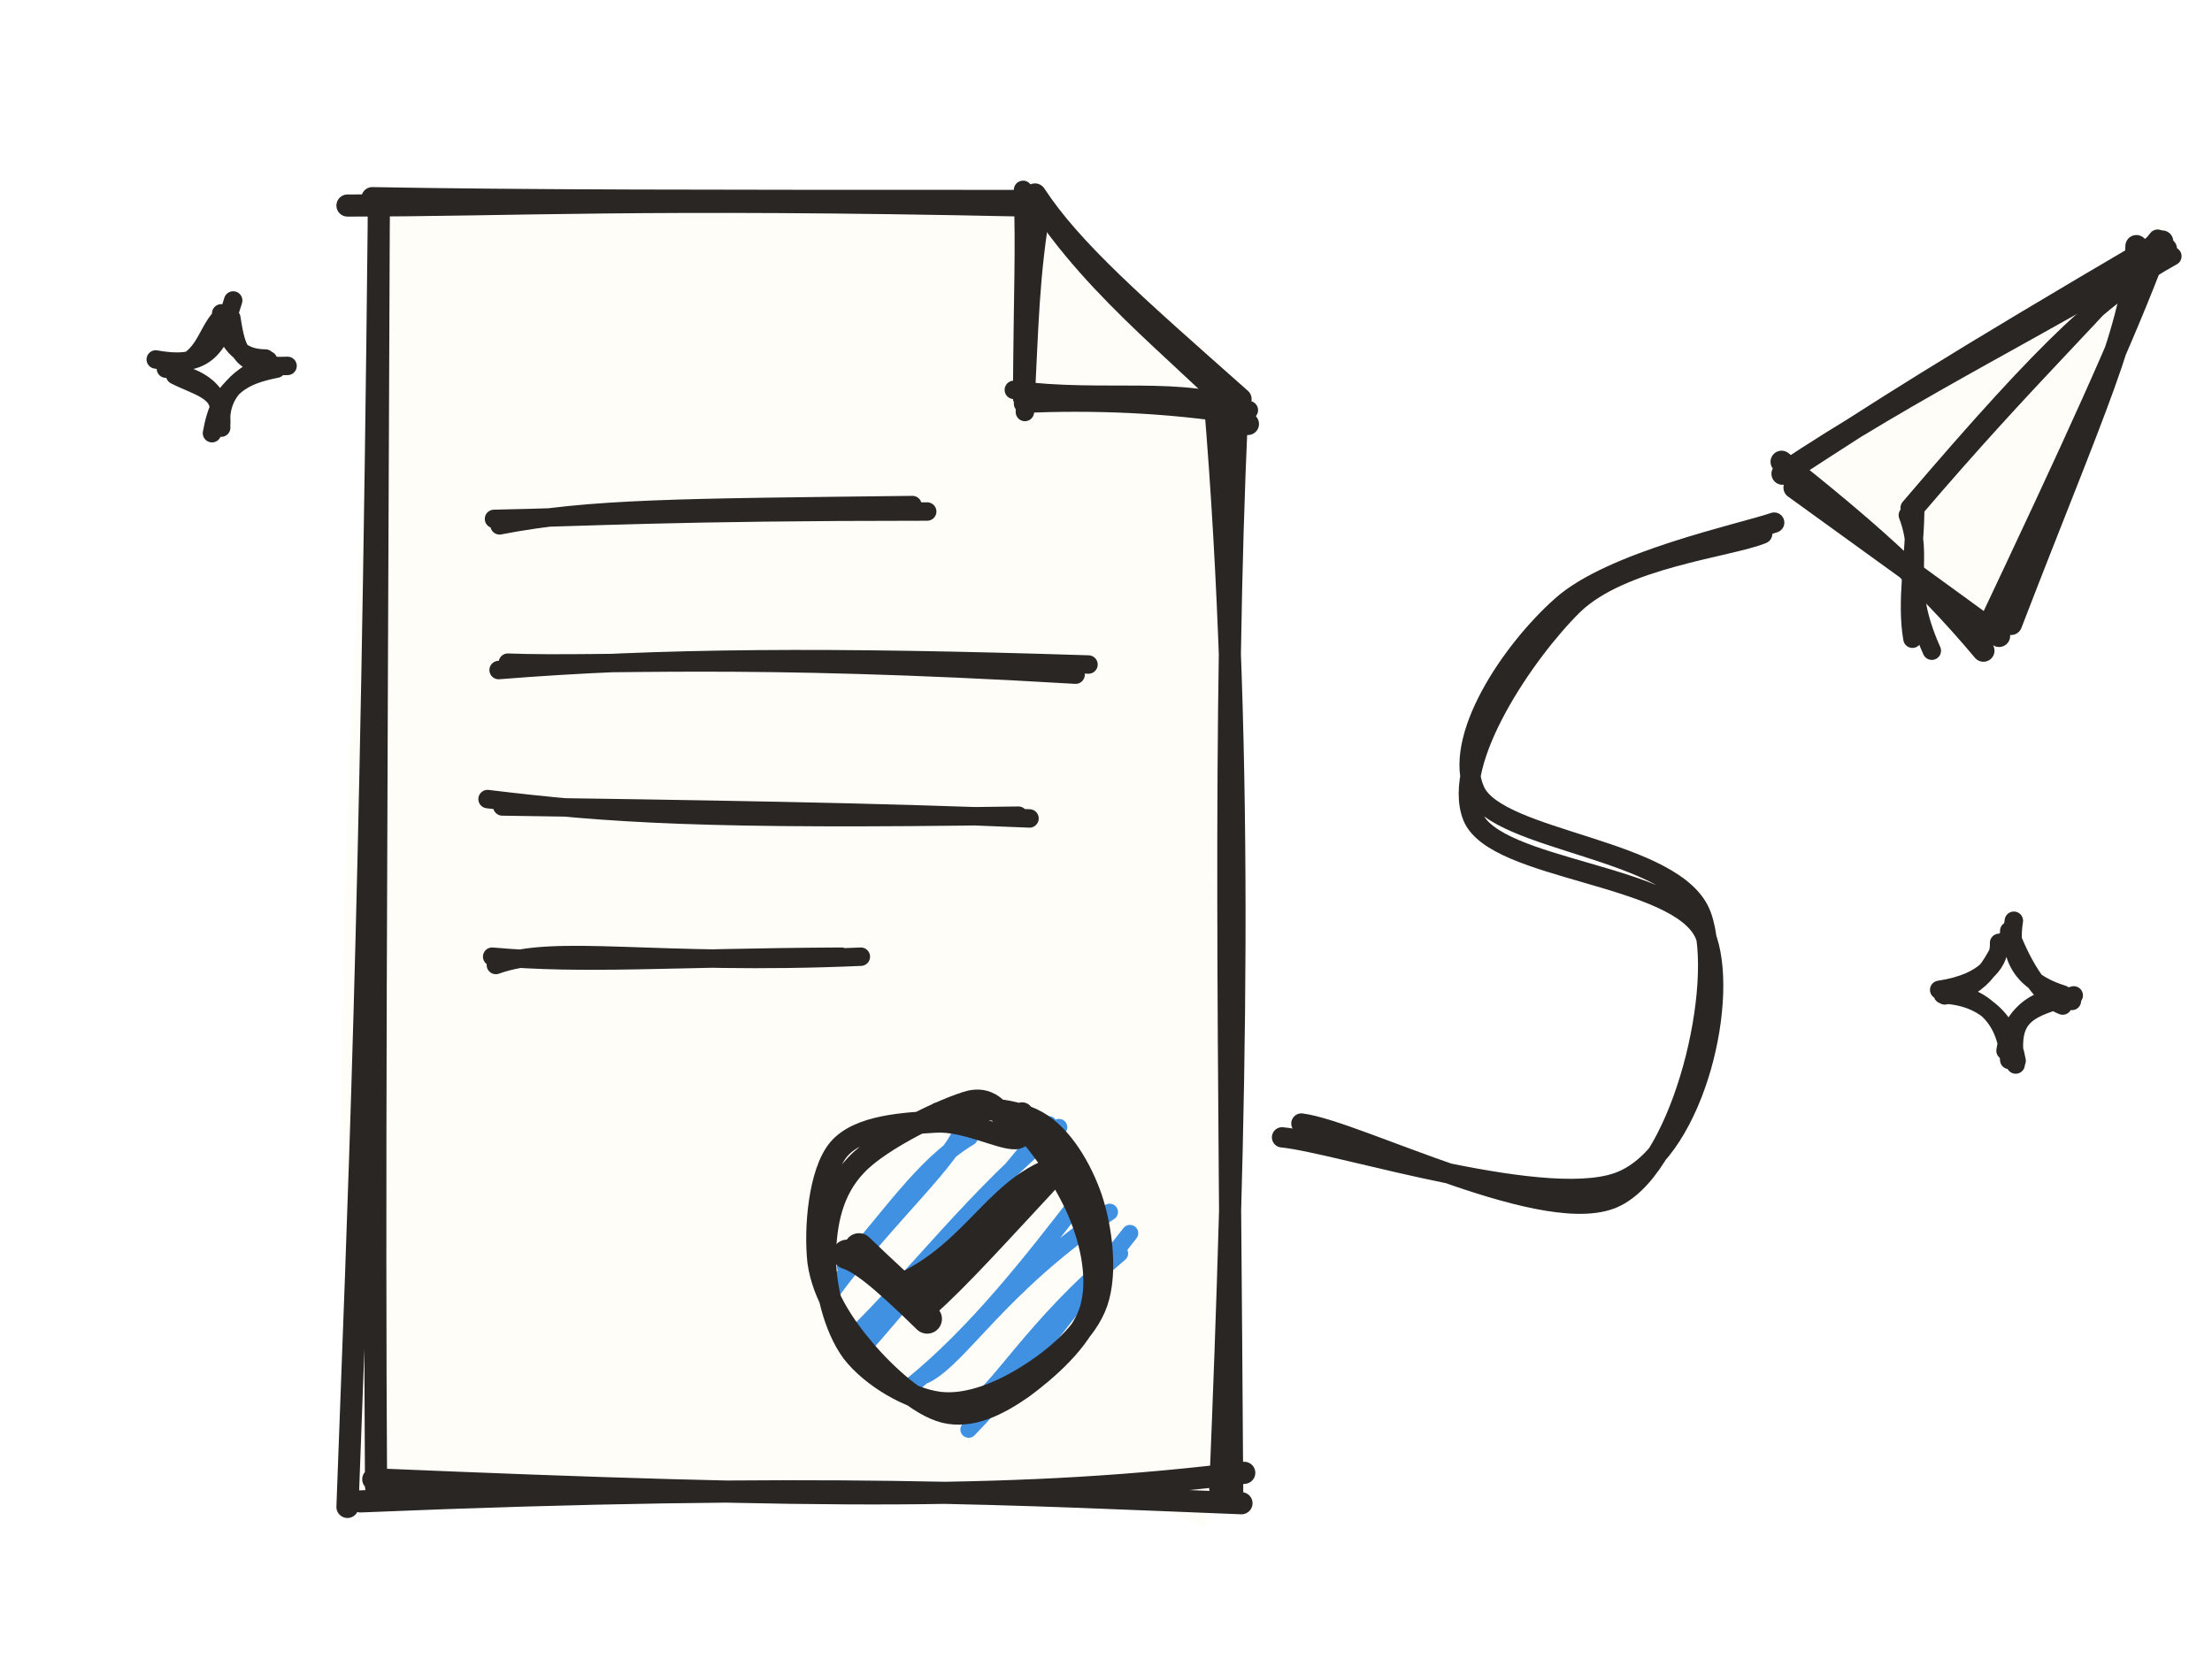
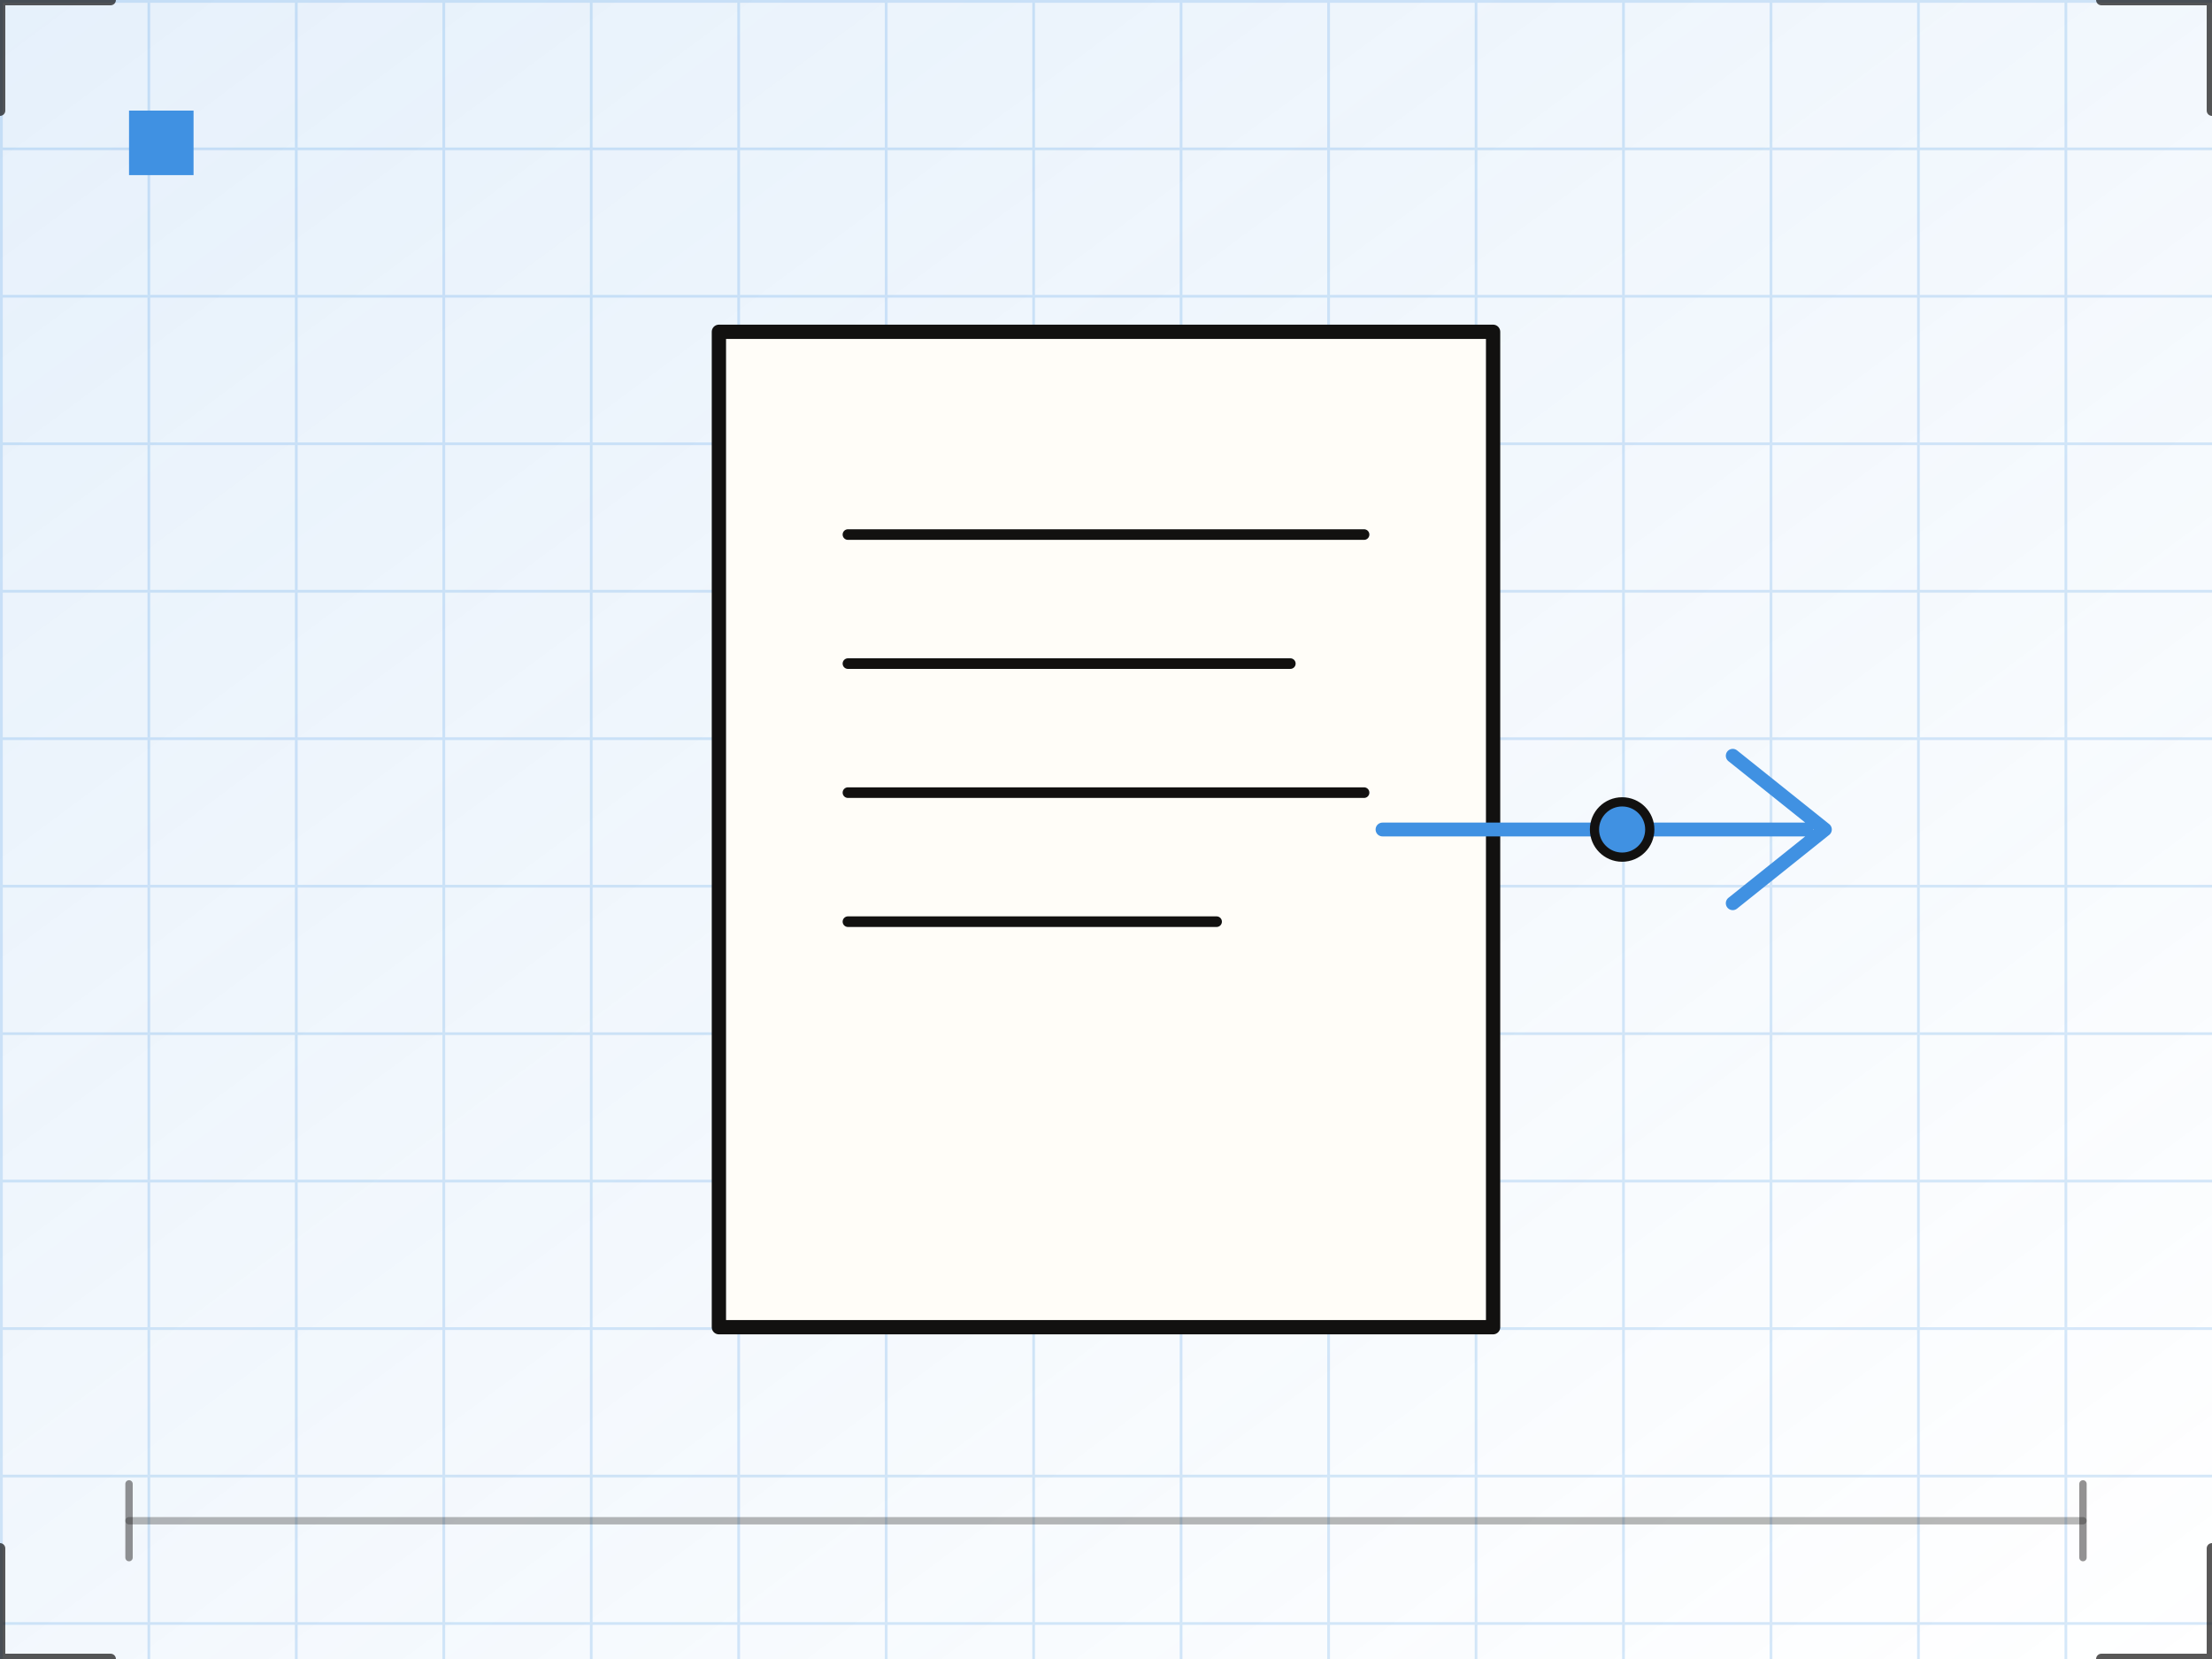
<svg xmlns="http://www.w3.org/2000/svg" viewBox="0 0 240 180" fill="none" stroke-linecap="round" stroke-linejoin="round">
-   <path d="M43.5 20.6 C58.9 24, 77.5 20.7, 112.4 21.8 C120.7 32.1, 129.1 34.4, 133.1 41 C135.6 90.2, 135 136.8, 130.8 165.7 C114.5 158.9, 96.2 159.5, 39.5 162.9 C35.5 124.8, 37.1 88.4, 41.2 22.2" stroke="none" fill="#fffdf8" />
-   <path d="M37.7 22.3 C55.9 22.3, 69.1 21.4, 111.2 22.3 M40.4 21.5 C57 21.8, 75.6 21.8, 111.8 21.8 M112.3 21.2 C119.1 32, 130.1 39.7, 135.4 46 M112.3 21.1 C116.3 27.2, 123.2 33.2, 134.6 43.3 M131.8 43.4 C135.1 82.8, 134 122.3, 132.4 161.5 M134.2 45.1 C132.7 78.2, 133.4 113.2, 133.7 163 M135 159.8 C111.3 162.7, 89.9 162.6, 40.5 160.5 M134.7 163.1 C111.2 162.2, 89.4 160.8, 39.1 162.9 M37.7 163.5 C38.9 130.6, 40.3 100.9, 41.1 23.7 M40.8 161.3 C40.6 130, 40.8 96.1, 41.1 22.2" stroke="#2a2623" stroke-width="2.4" />
-   <path d="M111 20.6 C111.2 28.2, 111 29.9, 110.9 43.2 M113.1 22 C111.7 29.9, 111.7 35.5, 111.2 44.7 M110 42.3 C120 43.6, 128.1 41.7, 135.5 44.5 M111 43.8 C118.3 43.5, 126.4 43.7, 135 45.1 M54.2 57 C64 55.1, 73.8 55.1, 99 54.8 M53.6 56.3 C63.9 56.1, 72.8 55.5, 100.6 55.5 M55.1 71.9 C65.9 72.3, 79.9 71, 116.7 73.2 M54.1 72.7 C71.5 71.3, 90.1 71.2, 118.1 72.1 M52.9 86.7 C66.1 88.3, 76.5 89, 110.5 88.5 M54.5 87.5 C74.9 87.8, 95.9 88.1, 111.7 88.8 M53.8 104.7 C60.4 102.3, 70.7 104.8, 93.4 103.8 M53.4 103.8 C63.6 104.7, 72.3 103.9, 91.3 103.8" stroke="#2a2623" stroke-width="2" />
-   <path d="M93.2 126 C93.2 126, 93.2 126, 93.2 126 M93.2 126 C93.2 126, 93.2 126, 93.2 126 M90.3 140.1 C96.2 132.1, 103.9 125.3, 104.4 122.3 M91.7 137.4 C96.2 132.6, 100.1 126.4, 105.2 123.4 M92.5 145.1 C98.8 139.1, 106.1 129.4, 114.9 122.3 M93.2 146.7 C97.8 141.6, 102.3 135.8, 113.8 122 M100.4 149.2 C104.2 147.3, 108.5 139.5, 120.4 131.5 M98.8 150.4 C106 144.6, 112.3 136.4, 117.1 130.2 M105.3 152.7 C108.4 150.9, 111.9 144.1, 121.5 136 M105.1 155.1 C112.2 147.7, 116.8 141.1, 122.6 133.8" stroke="#4091e2" stroke-width="1.8" />
-   <path d="M101.8 120.8 C104.9 120, 109.7 120.1, 112.5 121.7 C115.2 123.2, 117.3 126.8, 118.4 130 C119.5 133.3, 120.1 138.1, 119 141.3 C117.9 144.5, 114.5 147.4, 111.6 149.2 C108.8 151, 105.1 152.6, 101.9 152.2 C98.7 151.8, 94.6 149.4, 92.5 146.7 C90.5 144, 89.5 139.6, 89.5 136.2 C89.6 132.8, 90.2 129.2, 92.9 126.4 C95.5 123.6, 102.6 120.2, 105.3 119.5 C108.1 118.9, 109.2 121.8, 109.3 122.4 M109.5 121.1 C111.9 122.4, 115.5 127.9, 117 131.4 C118.5 134.9, 119.3 139, 118.3 142.2 C117.3 145.4, 113.5 148.7, 110.9 150.6 C108.3 152.4, 105.4 153.9, 102.5 153.2 C99.7 152.5, 96.1 149.2, 93.8 146.5 C91.5 143.8, 89.3 140.5, 88.8 136.9 C88.4 133.3, 88.9 127.2, 91 124.7 C93.2 122.1, 98.3 121.9, 101.5 121.7 C104.7 121.5, 108.6 123.6, 110.2 123.5 C111.7 123.3, 110.7 121, 110.9 120.8" stroke="#2a2623" stroke-width="2.4" />
-   <path d="M91.9 136.1 C93.4 136.6, 95.4 138, 100.6 143.1 M93.2 135.4 C95.8 137.9, 98.8 140.7, 100 141.6 M97.8 139.8 C106.4 135.9, 108.5 128.3, 116 126.7 M100.4 141.4 C103.7 138.5, 108.1 133.6, 114.7 126.5" stroke="#2a2623" stroke-width="3.2" />
-   <path d="M139.1 123.4 C145.3 124, 168.7 131.7, 176.3 128 C184 124.4, 187.7 108, 185 101.4 C182.2 94.8, 162.2 94.5, 159.8 88.6 C157.4 82.6, 165.5 70.7, 170.7 65.6 C176 60.5, 187.5 59.4, 191.2 57.9 M141.2 121.9 C147.4 122.7, 168.2 133.6, 175.4 129.8 C182.6 126.1, 187.2 106.7, 184.6 99.4 C182 92, 162.5 91.4, 160 85.8 C157.5 80.2, 164 70.6, 169.4 65.8 C174.8 60.9, 189 57.9, 192.5 56.7" stroke="#2a2623" stroke-width="2.2" />
-   <path d="M195.8 50 L234.8 24.3 L215 70" stroke="none" fill="#fffdf8" />
-   <path d="M194.3 50.9 C204 44.6, 210.7 40.2, 234.6 26.2 M193.4 51.4 C207.6 41.9, 223 34.5, 235 27 M231.8 26.7 C231.6 35.3, 227.1 44.6, 218.2 67.7 M234.1 26.8 C230.4 36.7, 225.3 47.8, 215 69.6 M215.2 70.6 C208.5 62.6, 202.2 57.2, 193.3 50.1 M216.9 69 C210.9 64.6, 204.8 60.2, 194.7 52.9" stroke="#2a2623" stroke-width="2.4" />
-   <path d="M235.7 27.8 C228.5 31.8, 222.8 36.8, 207.2 55.1 M234.1 25.9 C228.2 33.4, 220.6 40.1, 207.4 55.6 M207 55.9 C208.9 60.8, 206.2 63, 209.6 70.6 M207.8 55.4 C207.7 60.7, 206.8 65.3, 207.5 69.3 M218 101 C219.1 104, 221.2 108.1, 223.8 109.1 M218.5 99.9 C217.7 104.9, 220.6 106.9, 223.8 107.9 M225 108 C220.1 109.4, 217.8 110, 218.7 115.5 M224.8 108.6 C221.7 107.5, 218.2 109.9, 217.6 114 M218 115 C217.7 110, 214.5 107.8, 210.9 107.8 M218.8 115.1 C218.1 111.1, 215.6 108.1, 210.8 107.9 M211 108 C215.7 107, 216.2 104, 217.7 101.9 M210.4 107.4 C215.7 106.6, 217 104.1, 216.9 102.3 M218 101 C218 101, 218 101, 218 101 M218 101 C218 101, 218 101, 218 101 M24 34 C24.6 37.1, 25.9 38.9, 28.8 38.9 M25.1 34.5 C25.7 38.4, 26.2 39.9, 31.2 39.7 M30 40 C26.5 40.7, 23.9 41.8, 23 47 M29.1 39.1 C27.2 40.7, 23.6 41.7, 24 46.4 M24 46 C24.2 41.6, 20.2 40.8, 19.1 40.5 M23.7 45.3 C24.4 42.4, 21.3 41.9, 19 40.7 M18 40 C22.2 39.5, 22.2 36.3, 24 34.4 M16.9 39 C22.4 40, 23.7 37.8, 25.3 32.6 M24 34 C24 34, 24 34, 24 34 M24 34 C24 34, 24 34, 24 34" stroke="#2a2623" stroke-width="2" />
+   <defs>
+     <pattern id="grd" width="16" height="16" patternUnits="userSpaceOnUse">
+       <path d="M16 0H0V16" stroke="#4091e2" stroke-opacity="0.2" stroke-width="0.6" />
+     </pattern>
+     <linearGradient id="wash" x1="0" y1="0" x2="1" y2="1">
+       <stop offset="0" stop-color="#4091e2" stop-opacity="0.13" />
+       <stop offset="1" stop-color="#4091e2" stop-opacity="0" />
+     </linearGradient>
+     <linearGradient id="bar" x1="0" y1="0" x2="0" y2="1">
+       <stop offset="0" stop-color="#6eb4f5" />
+       <stop offset="1" stop-color="#2f6bb9" />
+     </linearGradient>
+     <radialGradient id="core" cx="50%" cy="45%" r="55%">
+       <stop offset="0" stop-color="#4091e2" stop-opacity=".34" />
+       <stop offset="1" stop-color="#4091e2" stop-opacity="0" />
+     </radialGradient>
+   </defs>
+   <rect width="240.0" height="180.0" fill="url(#grd)" />
+   <rect width="240.0" height="180.0" fill="url(#wash)" />
+   <path d="M0 12V0H12M228.0 0H240.0V12M240.0 168.0V180.0H228.0M12 180.0H0V168.0" stroke="#121110" stroke-opacity=".7" stroke-width="1.15" />
+   <rect x="14" y="12" width="7" height="7" fill="#4091e2" />
+   <path d="M14 165.0H226.0" stroke="#121110" stroke-opacity=".3" stroke-width=".8" />
+   <path d="M14 161.0v8M226.0 161.0v8" stroke="#121110" stroke-opacity=".45" stroke-width=".8" />
+   <rect x="78" y="36" width="84" height="108" fill="#fffdf8" stroke="#121110" stroke-width="1.55" />
+   <path d="M92 58H148M92 72H140M92 86H148M92 100H132" fill="none" stroke="#121110" stroke-width="1.15" />
+   <path d="M150 90H196M188 82L198 90L188 98" fill="none" stroke="#4091e2" stroke-width="1.5" />
+   <circle cx="176" cy="90" r="3" fill="#4091e2" stroke="#121110" stroke-width="1" />
</svg>
